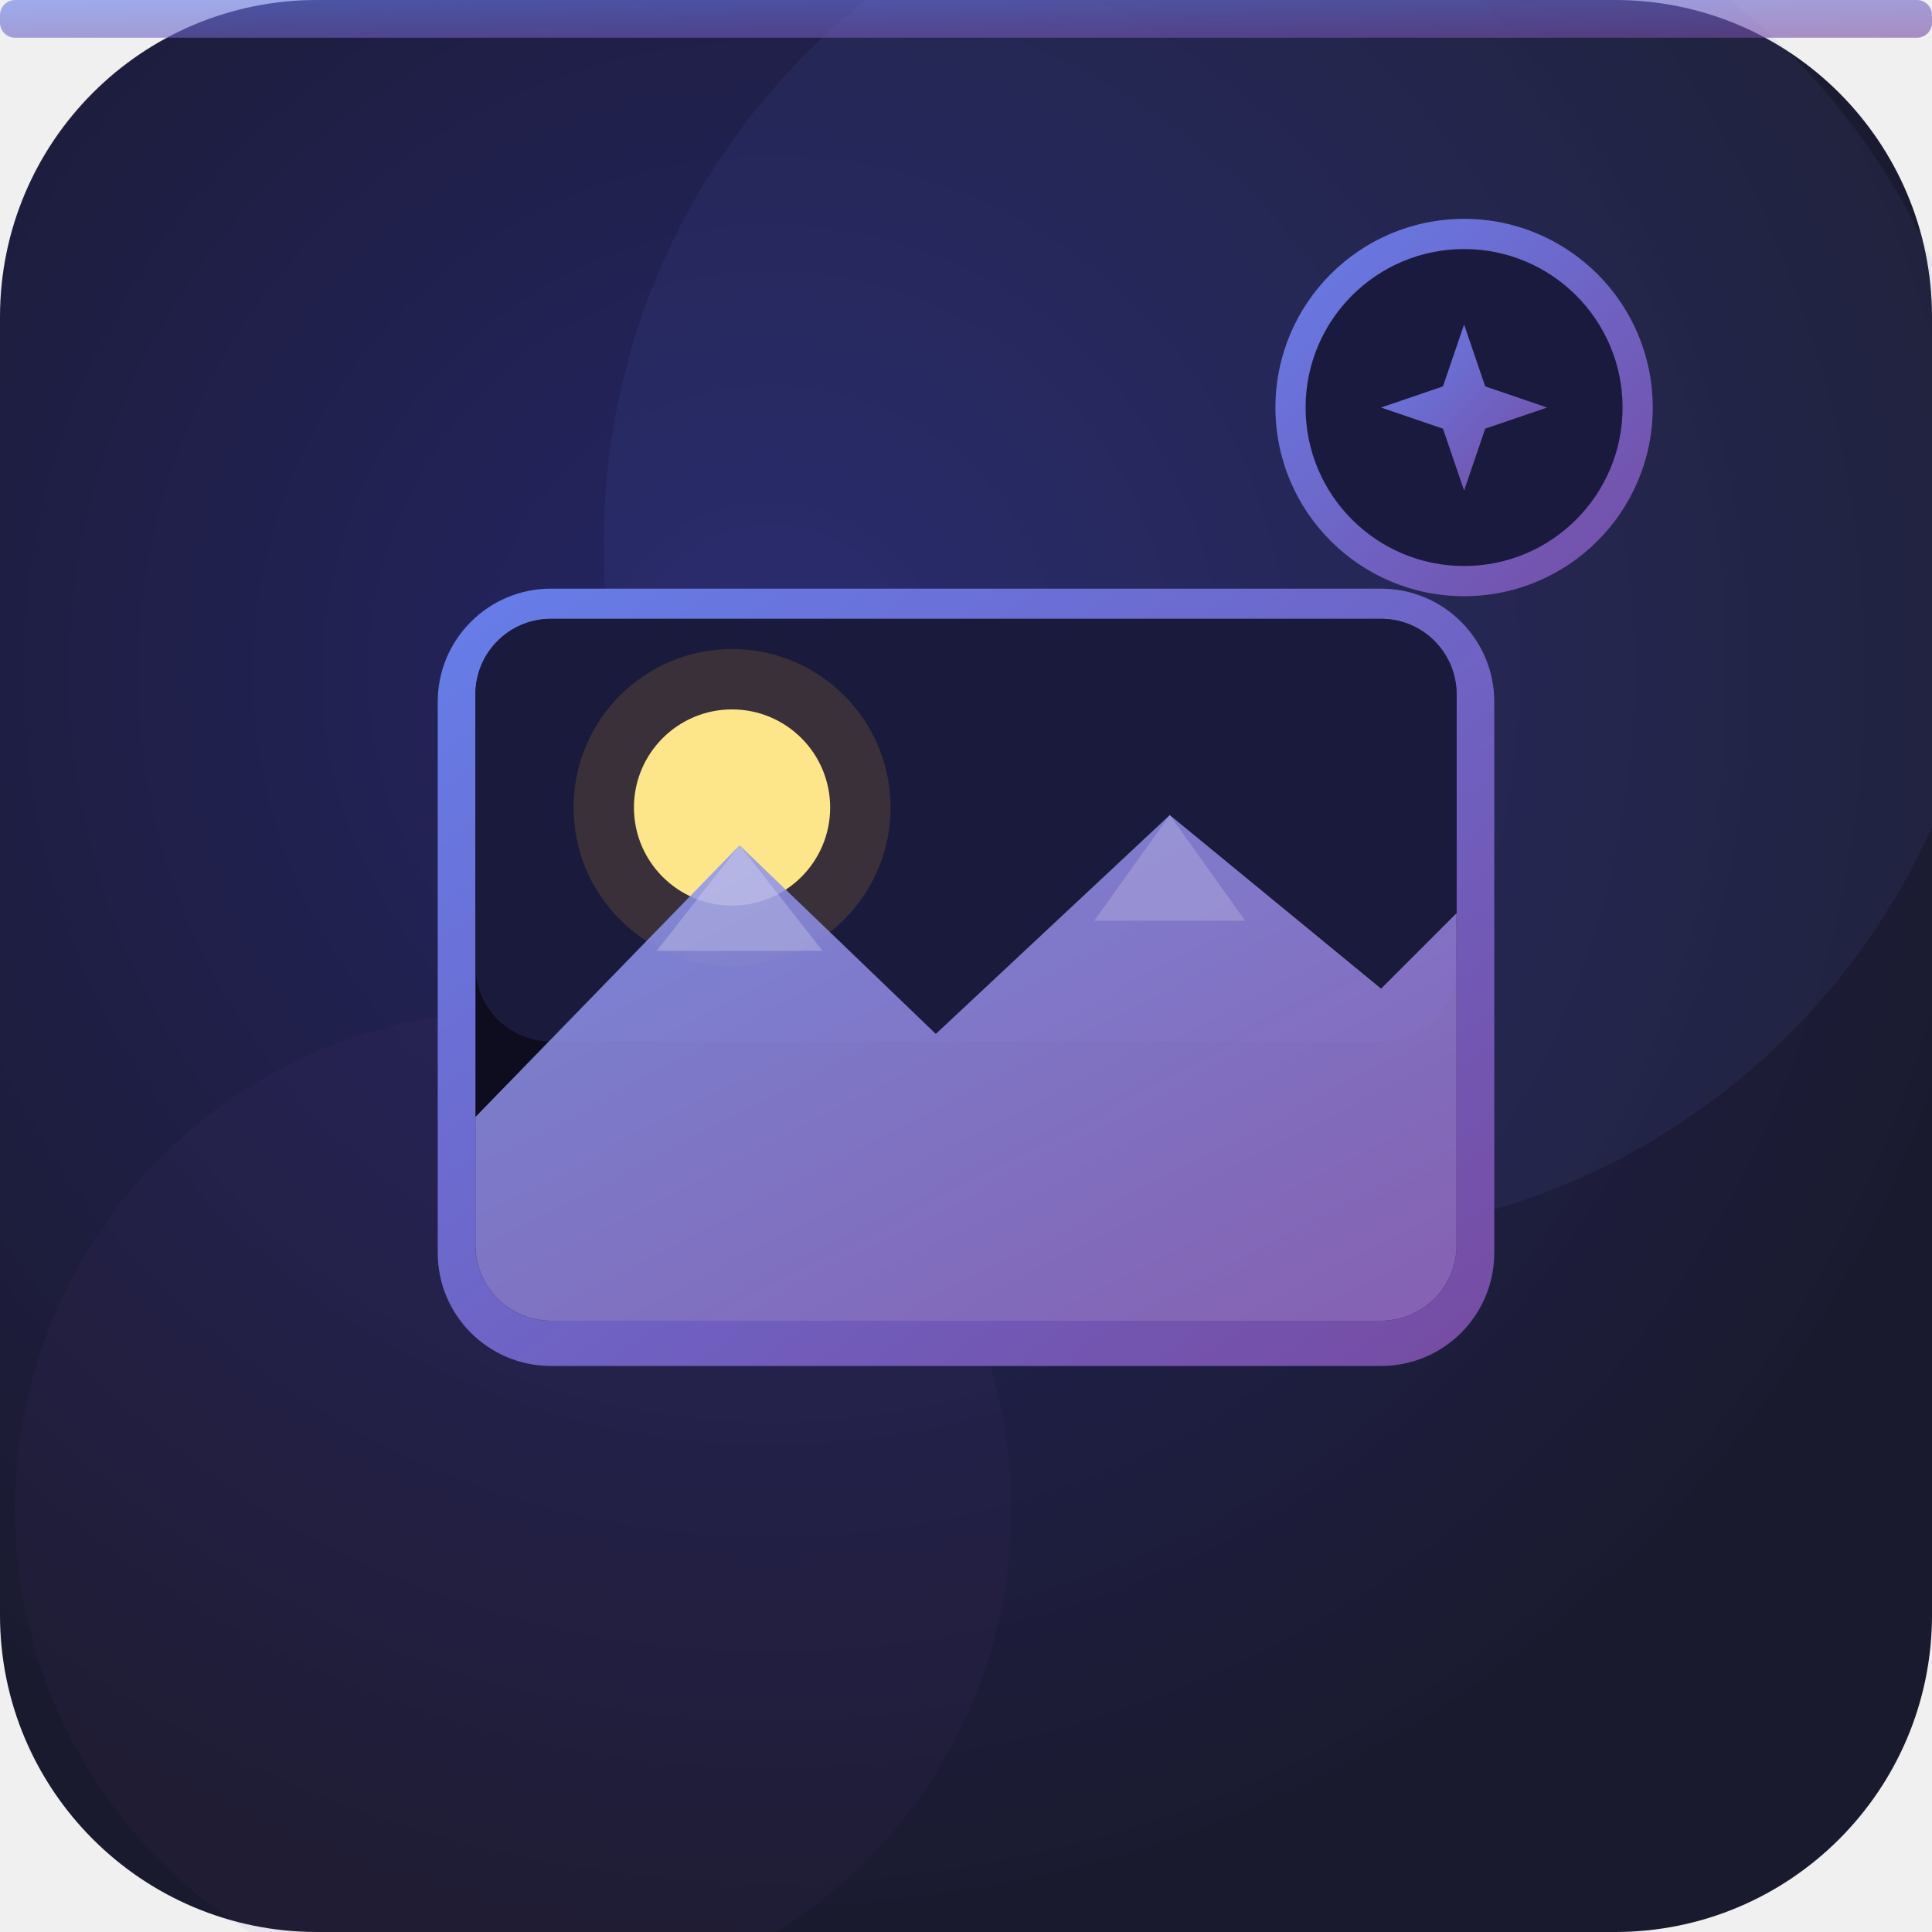
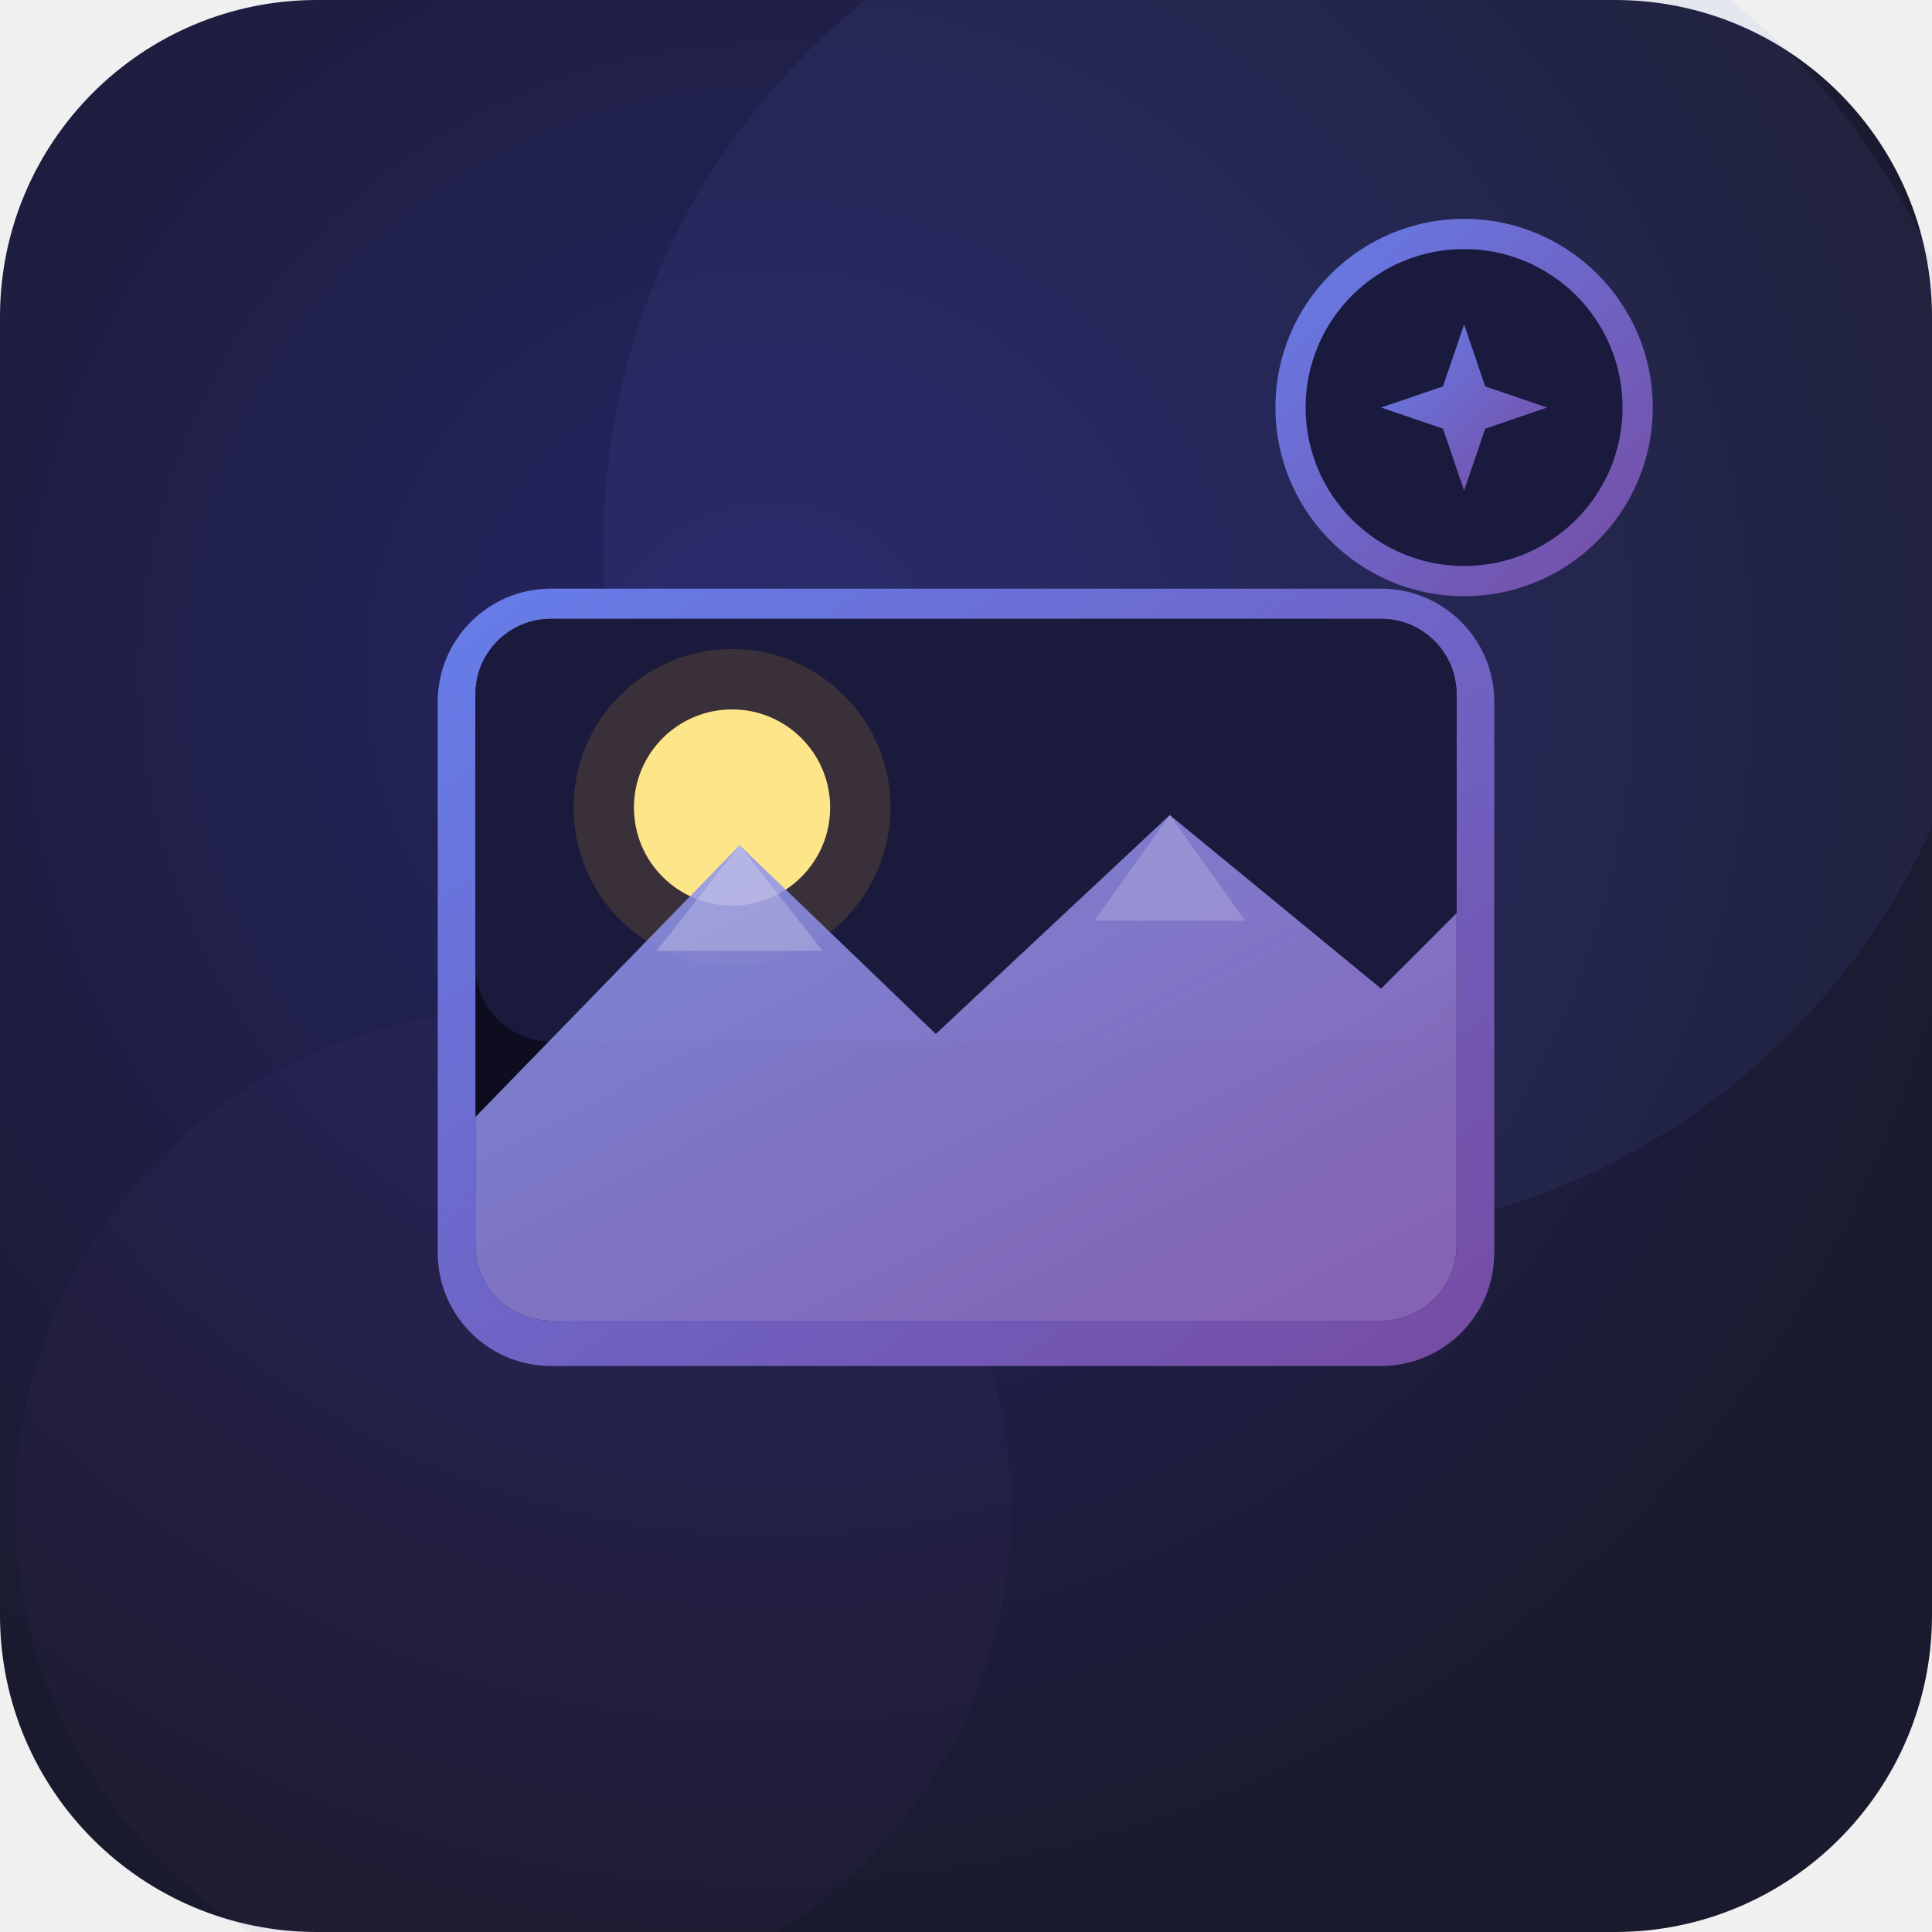
<svg xmlns="http://www.w3.org/2000/svg" viewBox="0 0 256 256" width="256" height="256">
  <defs>
    <radialGradient id="bgG" cx="40%" cy="35%" r="65%" gradientUnits="objectBoundingBox">
      <stop offset="0%" stop-color="#252565" />
      <stop offset="100%" stop-color="#1a1a2e" />
    </radialGradient>
    <linearGradient id="acc" x1="0%" y1="0%" x2="100%" y2="100%">
      <stop offset="0%" stop-color="#667eea" />
      <stop offset="100%" stop-color="#764ba2" />
    </linearGradient>
    <linearGradient id="accH" x1="0%" y1="0%" x2="100%" y2="100%">
      <stop offset="0%" stop-color="#8b9cf4" />
      <stop offset="100%" stop-color="#9b6fcb" />
    </linearGradient>
    <clipPath id="fc">
      <rect x="63" y="82" width="130" height="93" rx="10" />
    </clipPath>
  </defs>
  <rect width="256" height="256" rx="42" fill="url(#bgG)" />
  <circle cx="172" cy="72" r="92" fill="#667eea" fill-opacity="0.08" />
  <circle cx="68" cy="200" r="66" fill="#764ba2" fill-opacity="0.06" />
-   <rect x="0" y="0" width="256" height="5" rx="2" fill="url(#acc)" fill-opacity="0.6" />
  <rect x="58" y="78" width="140" height="103" rx="15" fill="url(#acc)" />
  <rect x="63" y="82" width="130" height="93" rx="10" fill="#0d0d1f" />
  <rect x="63" y="82" width="130" height="56" rx="10" fill="#1c1c40" fill-opacity="0.9" />
  <circle cx="97" cy="107" r="21" fill="#fbbf24" fill-opacity="0.14" />
  <circle cx="97" cy="107" r="13" fill="#fde68a" />
  <path d="M63 175 L63 148 L98 112 L124 137 L155 108 L183 131 L193 121 L193 175 Z" fill="url(#accH)" fill-opacity="0.85" clip-path="url(#fc)" />
  <polygon points="98,112 109,126 87,126" fill="white" fill-opacity="0.22" clip-path="url(#fc)" />
  <polygon points="155,108 165,122 145,122" fill="white" fill-opacity="0.18" clip-path="url(#fc)" />
  <circle cx="194" cy="54" r="25" fill="url(#acc)" />
  <circle cx="194" cy="54" r="21" fill="#1a1a3e" />
  <path d="M194,43 L196.8,51.2 L205,54 L196.8,56.8 L194,65 L191.2,56.8 L183,54 L191.2,51.2 Z" fill="url(#acc)" />
</svg>
